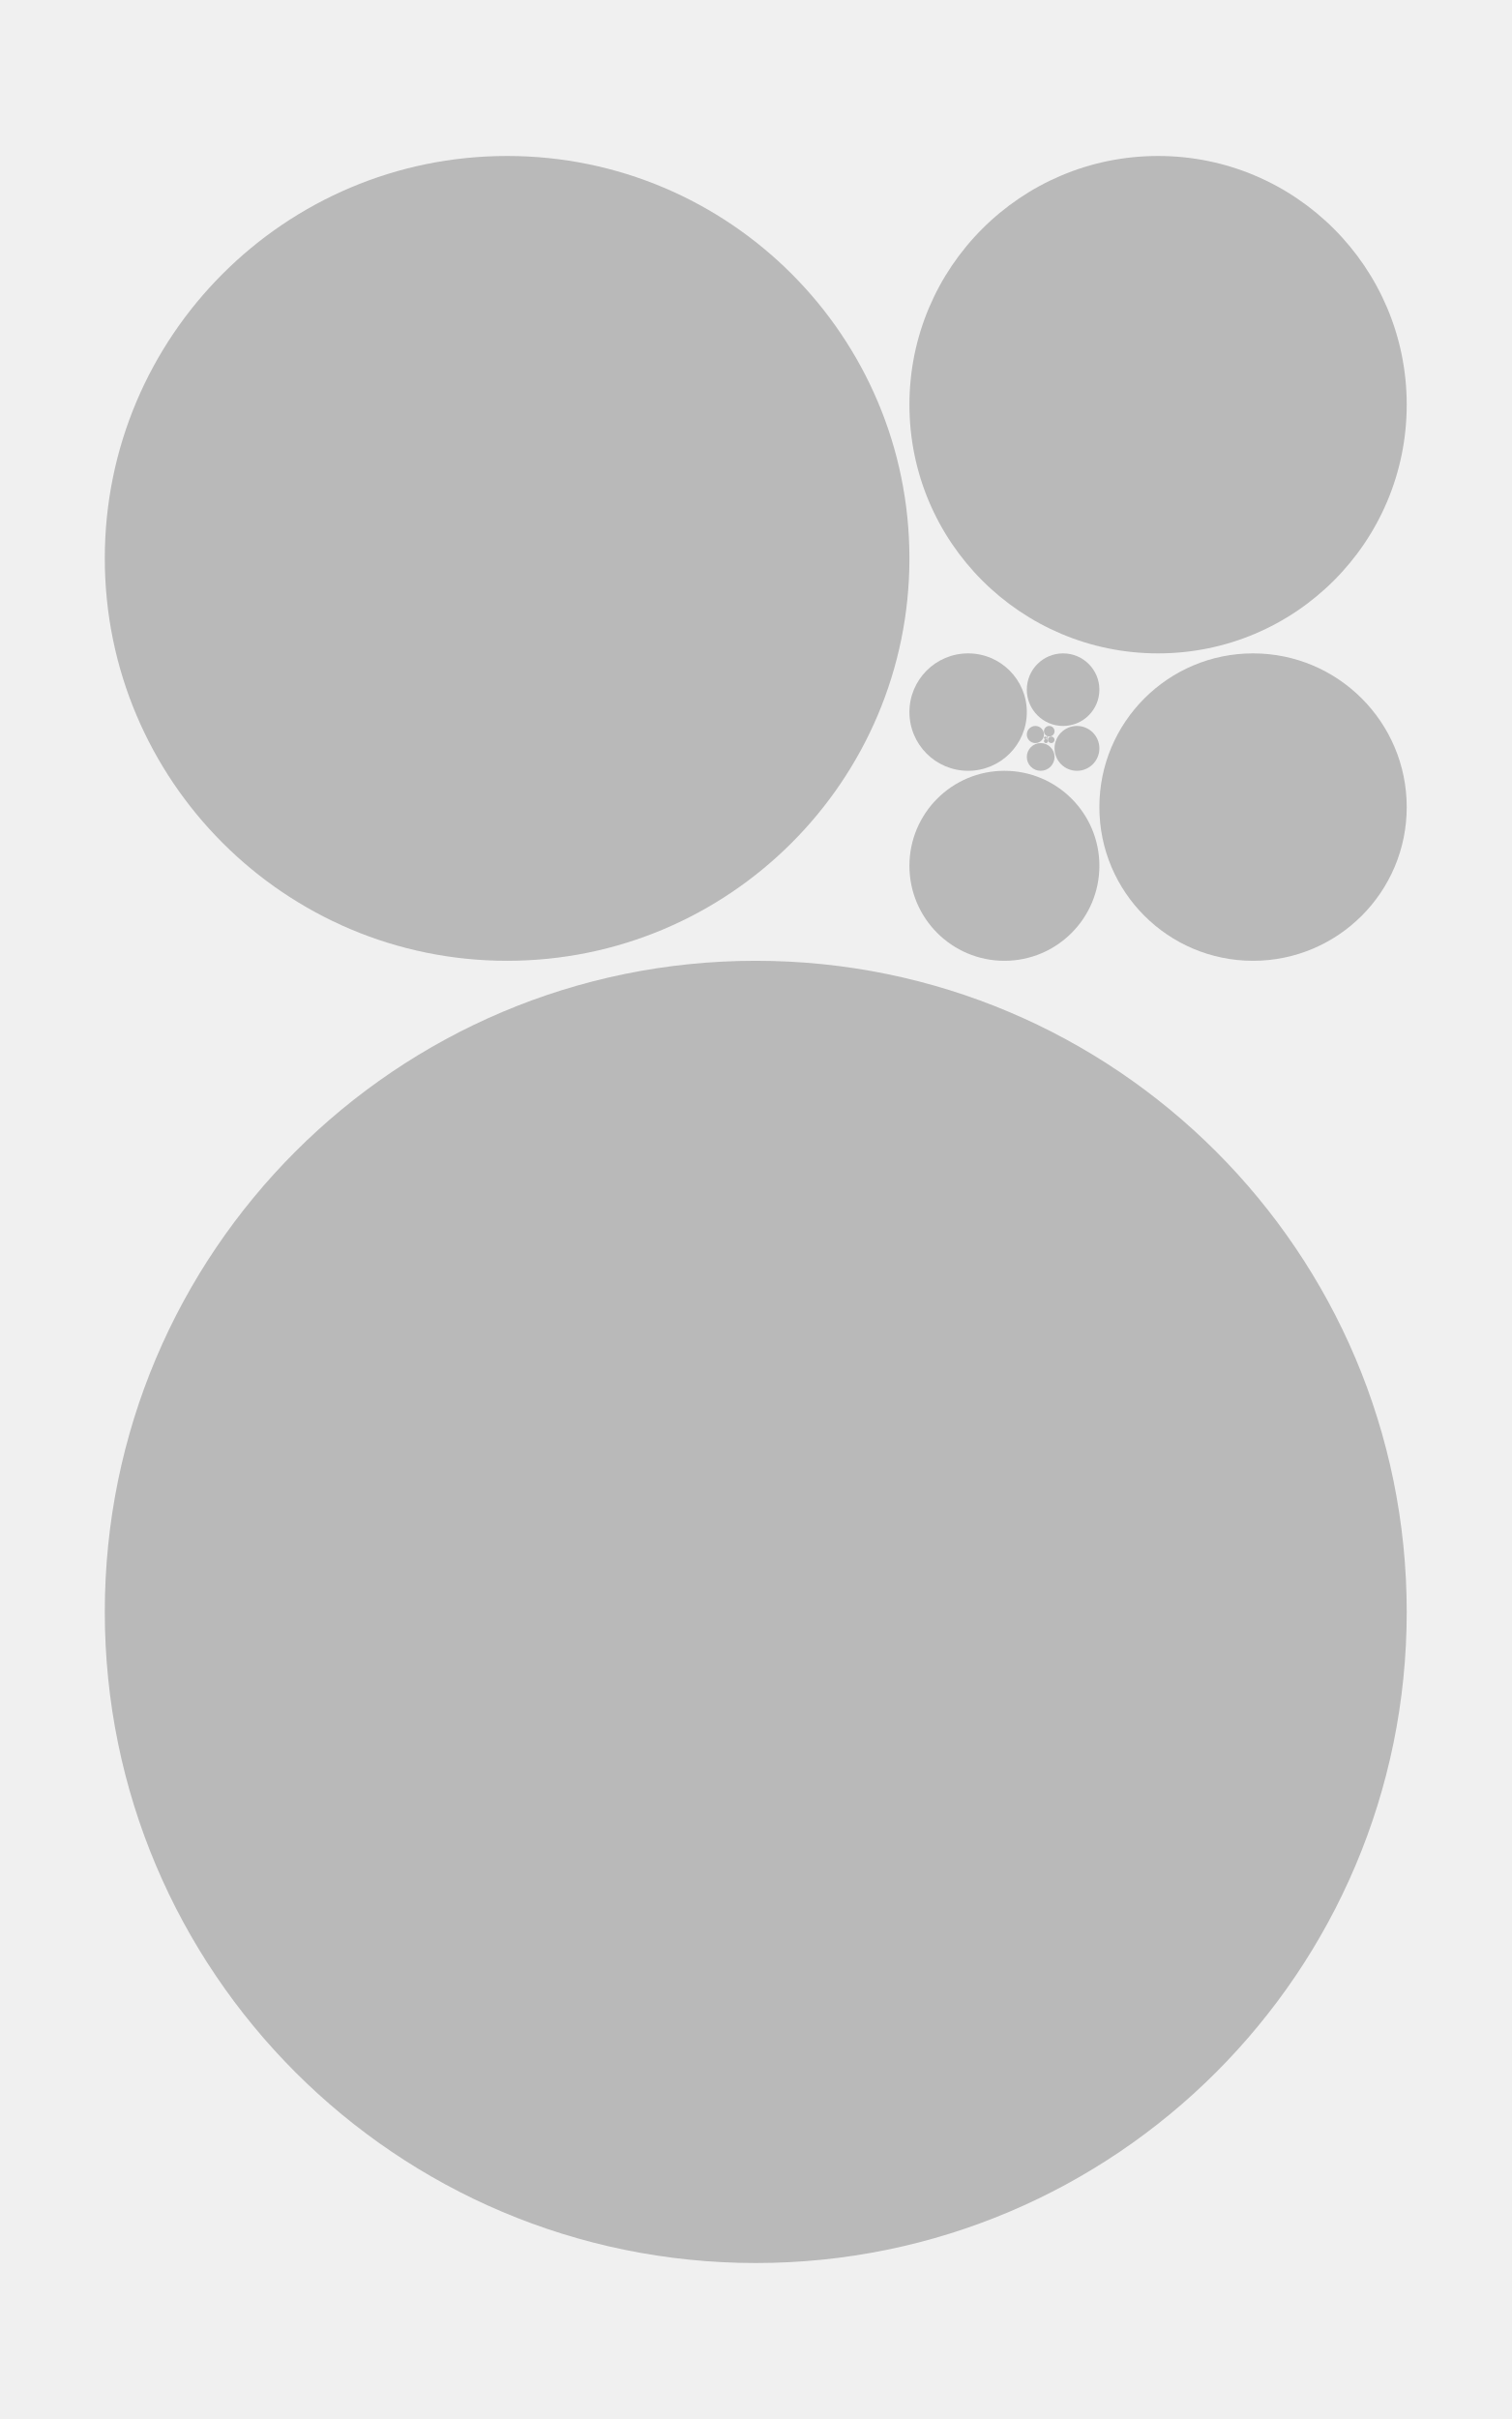
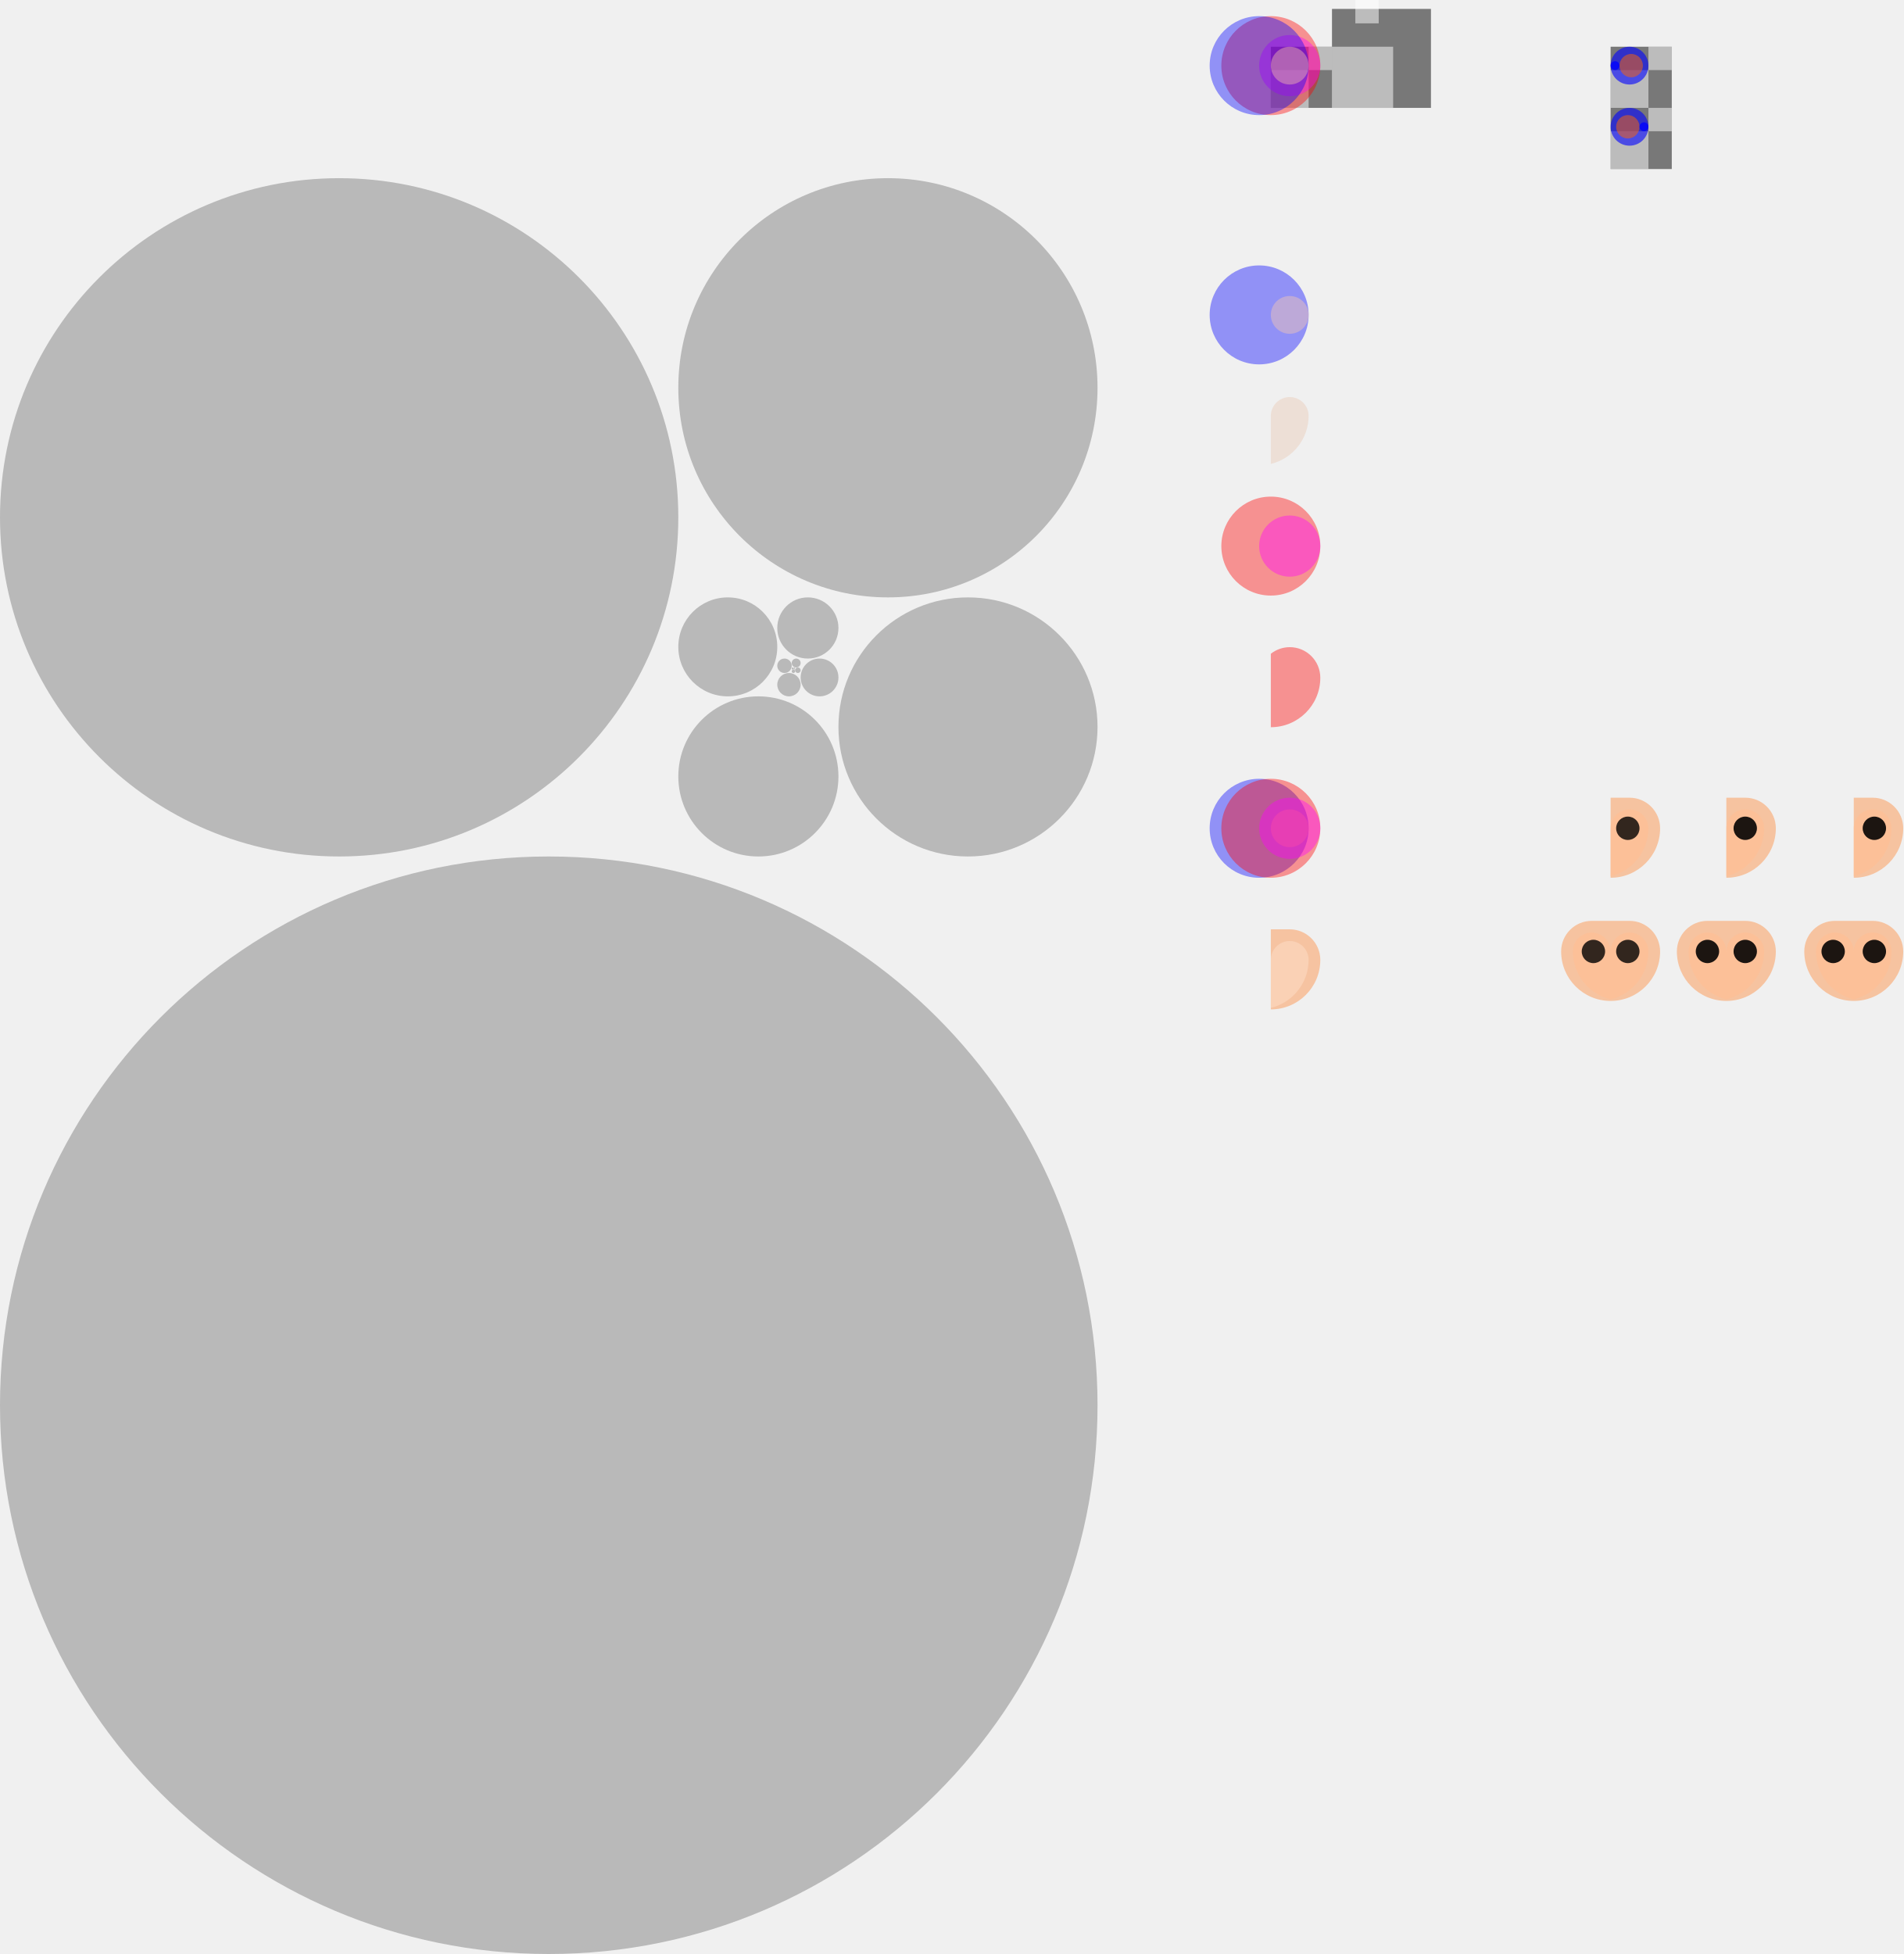
- <svg xmlns="http://www.w3.org/2000/svg" width="3000" height="4800" viewBox="0 0 3000 4800" version="1.1" id="svg1">
+ <svg xmlns="http://www.w3.org/2000/svg" width="4480.949" height="4600.5" viewBox="0 0 4480.949 4600.5" version="1.1" id="svg1">
  <defs id="defs1" />
-   <circle style="fill:#666666;fill-opacity:0.397;stroke:none;stroke-width:0.995;paint-order:markers fill stroke" id="fibonacci-2584" cx="1500" cy="3198.5" r="1292" />
-   <circle style="fill:#666666;fill-opacity:0.397;stroke:none;stroke-width:0.615;paint-order:markers fill stroke" id="fibonacci-1597" cx="1006.5" cy="1108" r="798.5" />
-   <circle style="fill:#666666;fill-opacity:0.397;stroke:none;stroke-width:0.38;paint-order:markers fill stroke" id="fibonacci-987" cx="2298.5" cy="803" r="493.5" />
-   <circle style="fill:#666666;fill-opacity:0.397;stroke:none;stroke-width:0.235;paint-order:markers fill stroke" id="fibonacci-610" cx="2487" cy="1601.5" r="305" />
-   <circle style="fill:#666666;fill-opacity:0.397;stroke:none;stroke-width:0.1;paint-order:markers fill stroke" id="fibonacci-377" cx="1993.5" cy="1718" r="188.5" />
-   <circle style="fill:#666666;fill-opacity:0.397;stroke:none;stroke-width:0.1;paint-order:markers fill stroke" id="fibonacci-233" cx="1921.5" cy="1413" r="116.5" />
-   <circle id="fibonacci-144" cx="2110" cy="1368.5" r="72" style="font-variation-settings:normal;vector-effect:none;fill:#666666;fill-opacity:0.397;stroke:none;stroke-width:0.1;stroke-linecap:butt;stroke-linejoin:miter;stroke-miterlimit:4;stroke-dasharray:none;stroke-dashoffset:0;stroke-opacity:1;-inkscape-stroke:none;paint-order:markers fill stroke;stop-color:#000000" />
-   <circle style="fill:#666666;fill-opacity:0.397;stroke:none;stroke-width:0.1;paint-order:markers fill stroke" id="fibonacci-89" cx="2137.5" cy="1485" r="44.5" />
-   <circle style="fill:#666666;fill-opacity:0.397;stroke:none;stroke-width:0.1;paint-order:markers fill stroke" id="fibonacci-55" cx="2065.5" cy="1502" r="27.5" />
-   <circle style="fill:#666666;fill-opacity:0.397;stroke:none;stroke-width:0.1;paint-order:markers fill stroke" id="fibonacci-34" cx="2055" cy="1457.5" r="17" />
-   <circle id="fibonacci-21" cx="2082.5" cy="1451" r="10.5" style="font-variation-settings:normal;vector-effect:none;fill:#666666;fill-opacity:0.397;stroke:none;stroke-width:0.1;stroke-linecap:butt;stroke-linejoin:miter;stroke-miterlimit:4;stroke-dasharray:none;stroke-dashoffset:0;stroke-opacity:1;-inkscape-stroke:none;paint-order:markers fill stroke;stop-color:#000000" />
-   <circle id="fibonacci-13" cx="2086.5" cy="1468" r="6.5" style="font-variation-settings:normal;vector-effect:none;fill:#666666;fill-opacity:0.397;stroke:none;stroke-width:0.1;stroke-linecap:butt;stroke-linejoin:miter;stroke-miterlimit:4;stroke-dasharray:none;stroke-dashoffset:0;stroke-opacity:1;-inkscape-stroke:none;paint-order:markers fill stroke;stop-color:#000000" />
-   <circle style="fill:#666666;fill-opacity:0.397;stroke:none;stroke-width:0.1;paint-order:markers fill stroke" id="fibonacci-8" cx="2076" cy="1470.5" r="4" />
-   <circle style="fill:#666666;fill-opacity:0.397;stroke:none;stroke-width:0.167;paint-order:markers fill stroke" id="fibonacci-5" cx="2074.5" cy="1464" r="2.5" />
-   <circle style="fill:#666666;fill-opacity:0.397;stroke:none;stroke-width:0.1;paint-order:markers fill stroke" id="fibonacci-3" cx="2078.5" cy="1463" r="1.5" />
-   <circle style="fill:#666666;fill-opacity:0.397;stroke:none;stroke-width:0.1;paint-order:markers fill stroke" id="fibonacci-2" cx="2079" cy="1465.5" r="1" />
-   <circle style="fill:#666666;fill-opacity:0.397;stroke:none;stroke-width:0.1;paint-order:markers fill stroke" id="fibonacci-1" r="0.5" cy="1466" cx="2077.5" />
+   <circle style="fill:#666666;fill-opacity:0.397;stroke:none;stroke-width:0.995;paint-order:markers fill stroke" id="fibonacci-2584" cx="1292" cy="3308.5" r="1292" />
+   <circle style="fill:#666666;fill-opacity:0.397;stroke:none;stroke-width:0.615;paint-order:markers fill stroke" id="fibonacci-1597" cx="798.5" cy="1218" r="798.5" />
+   <circle style="fill:#666666;fill-opacity:0.397;stroke:none;stroke-width:0.38;paint-order:markers fill stroke" id="fibonacci-987" cx="2090.5" cy="913" r="493.5" />
+   <circle style="fill:#666666;fill-opacity:0.397;stroke:none;stroke-width:0.235;paint-order:markers fill stroke" id="fibonacci-610" cx="2279" cy="1711.5" r="305" />
+   <circle style="fill:#666666;fill-opacity:0.397;stroke:none;stroke-width:0.1;paint-order:markers fill stroke" id="fibonacci-377" cx="1785.5" cy="1828" r="188.5" />
+   <circle style="fill:#666666;fill-opacity:0.397;stroke:none;stroke-width:0.1;paint-order:markers fill stroke" id="fibonacci-233" cx="1713.5" cy="1523" r="116.5" />
+   <circle id="fibonacci-144" cx="1902" cy="1478.5" r="72" style="font-variation-settings:normal;vector-effect:none;fill:#666666;fill-opacity:0.397;stroke:none;stroke-width:0.1;stroke-linecap:butt;stroke-linejoin:miter;stroke-miterlimit:4;stroke-dasharray:none;stroke-dashoffset:0;stroke-opacity:1;-inkscape-stroke:none;paint-order:markers fill stroke;stop-color:#000000" />
+   <circle style="fill:#666666;fill-opacity:0.397;stroke:none;stroke-width:0.1;paint-order:markers fill stroke" id="fibonacci-89" cx="1929.5" cy="1595" r="44.5" />
+   <circle style="fill:#666666;fill-opacity:0.397;stroke:none;stroke-width:0.1;paint-order:markers fill stroke" id="fibonacci-55" cx="1857.5" cy="1612" r="27.5" />
+   <circle style="fill:#666666;fill-opacity:0.397;stroke:none;stroke-width:0.1;paint-order:markers fill stroke" id="fibonacci-34" cx="1847" cy="1567.5" r="17" />
+   <circle id="fibonacci-21" cx="1874.5" cy="1561" r="10.5" style="font-variation-settings:normal;vector-effect:none;fill:#666666;fill-opacity:0.397;stroke:none;stroke-width:0.1;stroke-linecap:butt;stroke-linejoin:miter;stroke-miterlimit:4;stroke-dasharray:none;stroke-dashoffset:0;stroke-opacity:1;-inkscape-stroke:none;paint-order:markers fill stroke;stop-color:#000000" />
+   <circle id="fibonacci-13" cx="1878.5" cy="1578" r="6.5" style="font-variation-settings:normal;vector-effect:none;fill:#666666;fill-opacity:0.397;stroke:none;stroke-width:0.1;stroke-linecap:butt;stroke-linejoin:miter;stroke-miterlimit:4;stroke-dasharray:none;stroke-dashoffset:0;stroke-opacity:1;-inkscape-stroke:none;paint-order:markers fill stroke;stop-color:#000000" />
+   <circle style="fill:#666666;fill-opacity:0.397;stroke:none;stroke-width:0.1;paint-order:markers fill stroke" id="fibonacci-8" cx="1868" cy="1580.5" r="4" />
+   <circle style="fill:#666666;fill-opacity:0.397;stroke:none;stroke-width:0.167;paint-order:markers fill stroke" id="fibonacci-5" cx="1866.5" cy="1574" r="2.5" />
+   <circle style="fill:#666666;fill-opacity:0.397;stroke:none;stroke-width:0.1;paint-order:markers fill stroke" id="fibonacci-3" cx="1870.5" cy="1573" r="1.5" />
+   <circle style="fill:#666666;fill-opacity:0.397;stroke:none;stroke-width:0.1;paint-order:markers fill stroke" id="fibonacci-2" cx="1871" cy="1575.5" r="1" />
+   <circle style="fill:#666666;fill-opacity:0.397;stroke:none;stroke-width:0.1;paint-order:markers fill stroke" id="fibonacci-1" r="0.5" cy="1576" cx="1869.5" />
+   <rect style="fill:#000000;fill-opacity:0.501;stroke-width:0.318;-inkscape-stroke:none;paint-order:markers fill stroke" id="rect1" width="144" height="144" x="2992" y="110" ry="0" />
+   <rect style="fill:#000000;fill-opacity:0.501;stroke-width:0.515;-inkscape-stroke:none;paint-order:markers fill stroke" id="rect11" width="233" height="233" x="3136" y="21" ry="0" />
+   <rect style="fill:#ffffff;fill-opacity:0.501;stroke:none;stroke-width:0.197;-inkscape-stroke:none;paint-order:markers fill stroke" id="rect2" width="89" height="89" x="2992" y="165" ry="7.0345879e-05" />
+   <rect style="fill:#ffffff;fill-opacity:0.501;stroke-width:0.121;-inkscape-stroke:none;paint-order:markers fill stroke" id="rect3" width="55" height="55" x="3081" y="110" ry="4.3472239e-05" />
+   <rect style="fill:#ffffff;fill-opacity:0.501;stroke-width:0.318;-inkscape-stroke:none;paint-order:markers fill stroke" id="rect13" width="144" height="144" x="3136" y="110" ry="0" />
+   <path id="circle13" style="fill:#e9c6af;fill-opacity:0.397;stroke:none;stroke-width:0.09;paint-order:markers fill stroke" d="m 3036.5,934.838 c -24.577,0 -44.5,19.923 -44.5,44.5 V 1092.277 c 52.132,-12.664 88.876,-59.291 89,-112.939 -0.067,-1.723 -0.172,-3.444 -0.315,-5.162 -2.619,-22.422 -21.611,-39.331 -44.185,-39.338 z" />
+   <g id="g23" transform="translate(-2008,110.0002)">
+     <circle style="fill:#0000ff;fill-opacity:0.397;stroke:none;stroke-width:0.09;paint-order:markers fill stroke" id="circle16" cx="4972.5" cy="631.399" r="116.5" />
+     <circle style="fill:#ffccaa;fill-opacity:0.397;stroke:none;stroke-width:0.034;paint-order:markers fill stroke" id="circle17" cx="5044.5" cy="631.399" r="44.5" />
+   </g>
+   <circle style="fill:#ff0000;fill-opacity:0.397;stroke:none;stroke-width:0.09;paint-order:markers fill stroke" id="circle27" cx="2992" cy="154.5" r="116.5" />
+   <circle style="fill:#ff00ff;fill-opacity:0.397;stroke:none;stroke-width:0.055;paint-order:markers fill stroke" id="circle25" cx="3036.5" cy="154.5" r="72" />
+   <circle style="fill:#0000ff;fill-opacity:0.397;stroke:none;stroke-width:0.09;paint-order:markers fill stroke" id="circle7" cx="2964.5" cy="154.5" r="116.5" />
+   <circle style="fill:#ffccaa;fill-opacity:0.397;stroke:none;stroke-width:0.034;paint-order:markers fill stroke" id="circle8" cx="3036.5" cy="154.5" r="44.5" />
+   <rect style="fill:#ffffff;fill-opacity:0.501;stroke-width:0.121;-inkscape-stroke:none;paint-order:markers fill stroke" id="rect25" width="55" height="55" x="3191" y="0" ry="4.3472239e-05" />
+   <g id="g54" transform="translate(-2008,110.0002)">
+     <circle style="fill:#ff0000;fill-opacity:0.397;stroke:none;stroke-width:0.09;paint-order:markers fill stroke" id="circle28" cx="5000" cy="1175.716" r="116.5" />
+     <circle style="fill:#ff00ff;fill-opacity:0.397;stroke:none;stroke-width:0.055;paint-order:markers fill stroke" id="circle29" cx="5044.5" cy="1175.716" r="72" />
+   </g>
+   <path id="circle30" style="fill:#ff0000;fill-opacity:0.397;stroke:none;stroke-width:0.09;paint-order:markers fill stroke" d="m 3036.5,1523.655 a 72,72 0 0 0 -44.5,15.602 v 112.797 60.102 a 116.5,116.5 0 0 0 116.5,-116.5 72,72 0 0 0 -72,-72 z" />
+   <path id="circle32" style="fill:#ff7f2a;fill-opacity:0.397;stroke:none;stroke-width:0.09;paint-order:markers fill stroke" d="m 3036.5,2188.032 h -44.5 v 128.398 60.102 c 64.341,0 116.5,-52.159 116.5,-116.5 0,-39.764 -32.236,-72 -72,-72 z" />
+   <path id="circle34" style="fill:#ffe6d5;fill-opacity:0.397;stroke:none;stroke-width:0.09;paint-order:markers fill stroke" d="m 3036.5,2215.532 a 44.5,44.5 0 0 0 -44.5,44.5 v 112.937 a 116.5,116.5 0 0 0 89,-112.937 116.5,116.5 0 0 0 -0.315,-5.166 44.5,44.5 0 0 0 -44.185,-39.334 z" />
+   <rect style="fill:#000000;fill-opacity:0.501;stroke-width:0.318;-inkscape-stroke:none;paint-order:markers fill stroke" id="rect39" width="144" height="144" x="3792" y="110" ry="0" />
+   <rect style="fill:#ffffff;fill-opacity:0.501;stroke:none;stroke-width:0.197;-inkscape-stroke:none;paint-order:markers fill stroke" id="rect41" width="89" height="89" x="3792" y="165" ry="7.0345879e-05" />
+   <rect style="fill:#ffffff;fill-opacity:0.501;stroke-width:0.121;-inkscape-stroke:none;paint-order:markers fill stroke" id="rect42" width="55" height="55" x="3881" y="110" ry="4.3472239e-05" />
+   <circle style="fill:#0000ff;fill-opacity:0.6;stroke:none;stroke-width:0.034;paint-order:markers fill stroke" id="circle46" cx="3836.5" cy="154.5" r="44.5" />
+   <circle style="fill:#ff6600;fill-opacity:0.5;stroke:none;stroke-width:0.1;paint-order:markers fill stroke" id="circle47" cx="3840.5" cy="154.5" r="27.5" />
+   <circle id="circle49" cx="3802.5" cy="154.5" r="10.5" style="font-variation-settings:normal;vector-effect:none;fill:#0000ff;fill-opacity:0.8;stroke:none;stroke-width:0.1;stroke-linecap:butt;stroke-linejoin:miter;stroke-miterlimit:4;stroke-dasharray:none;stroke-dashoffset:0;stroke-opacity:1;-inkscape-stroke:none;paint-order:markers fill stroke;stop-color:#000000" />
+   <rect style="fill:#000000;fill-opacity:0.501;stroke-width:0.318;-inkscape-stroke:none;paint-order:markers fill stroke" id="rect50" width="144" height="144" x="3792" y="254" ry="0" />
+   <rect style="fill:#ffffff;fill-opacity:0.501;stroke:none;stroke-width:0.197;-inkscape-stroke:none;paint-order:markers fill stroke" id="rect51" width="89" height="89" x="3792" y="309" ry="7.0345879e-05" />
+   <rect style="fill:#ffffff;fill-opacity:0.501;stroke-width:0.121;-inkscape-stroke:none;paint-order:markers fill stroke" id="rect52" width="55" height="55" x="3881" y="254" ry="4.3472239e-05" />
+   <circle style="fill:#0000ff;fill-opacity:0.6;stroke:none;stroke-width:0.034;paint-order:markers fill stroke" id="circle52" cx="-3836.5" cy="298.5" r="44.5" transform="scale(-1,1)" />
+   <circle style="fill:#ff6600;fill-opacity:0.5;stroke:none;stroke-width:0.1;paint-order:markers fill stroke" id="circle53" cx="-3832.5" cy="298.5" r="27.5" transform="scale(-1,1)" />
+   <circle id="circle54" cx="-3870.5" cy="298.5" r="10.5" style="font-variation-settings:normal;vector-effect:none;fill:#0000ff;fill-opacity:0.8;stroke:none;stroke-width:0.1;stroke-linecap:butt;stroke-linejoin:miter;stroke-miterlimit:4;stroke-dasharray:none;stroke-dashoffset:0;stroke-opacity:1;-inkscape-stroke:none;paint-order:markers fill stroke;stop-color:#000000" transform="scale(-1,1)" />
+   <g id="g64" transform="translate(-2008,1318.695)">
+     <circle style="fill:#0000ff;fill-opacity:0.397;stroke:none;stroke-width:0.09;paint-order:markers fill stroke" id="circle63" cx="4972.5" cy="631.399" r="116.5" />
+     <circle style="fill:#ffccaa;fill-opacity:0.397;stroke:none;stroke-width:0.034;paint-order:markers fill stroke" id="circle64" cx="5044.5" cy="631.399" r="44.5" />
+   </g>
+   <g id="g66" transform="translate(-2008,774.3776)">
+     <circle style="fill:#ff0000;fill-opacity:0.397;stroke:none;stroke-width:0.09;paint-order:markers fill stroke" id="circle65" cx="5000" cy="1175.716" r="116.5" />
+     <circle style="fill:#ff00ff;fill-opacity:0.397;stroke:none;stroke-width:0.055;paint-order:markers fill stroke" id="circle66" cx="5044.5" cy="1175.716" r="72" />
+   </g>
+   <path id="circle115" style="fill:#ff7e28;fill-opacity:0.396;stroke:none;stroke-width:0.09;paint-order:markers fill stroke" d="m 3836.5,1878.094 -44.5,2e-4 v 128.398 60.102 c 64.341,0 116.5,-52.159 116.5,-116.5 0,-39.764 -32.236,-72 -72,-72 z" />
+   <path id="circle113" style="fill:#ffbe94;fill-opacity:0.635;stroke:none;stroke-width:0.09;paint-order:markers fill stroke" d="m 3836.5,1905.594 a 44.5,44.5 0 0 0 -44.5,44.5 v 112.937 a 116.5,116.5 0 0 0 89,-112.937 116.5,116.5 0 0 0 -0.315,-5.166 44.5,44.5 0 0 0 -44.185,-39.334 z" />
+   <path id="circle123" style="fill:#ff7e28;fill-opacity:0.396;stroke:none;stroke-width:0.09;paint-order:markers fill stroke" d="m 4408.948,1878.094 -44.5,2e-4 v 128.398 60.102 c 64.341,0 116.5,-52.159 116.5,-116.5 0,-39.764 -32.236,-72 -72,-72 z" />
+   <path id="circle121" style="fill:#ffbe94;fill-opacity:0.635;stroke:none;stroke-width:0.09;paint-order:markers fill stroke" d="m 4408.948,1905.594 a 44.5,44.5 0 0 0 -44.5,44.5 v 112.937 a 116.5,116.5 0 0 0 89,-112.937 116.5,116.5 0 0 0 -0.315,-5.166 44.5,44.5 0 0 0 -44.185,-39.334 z" />
+   <circle style="fill:#000000;fill-opacity:0.8;stroke:none;stroke-width:0.1;paint-order:markers fill stroke" id="circle125" cx="-3832.5" cy="1950.093" r="27.5" transform="scale(-1,1)" />
+   <circle style="fill:#000000;fill-opacity:0.89;stroke:none;stroke-width:0.1;paint-order:markers fill stroke" id="circle127" cx="4412.949" cy="1950.093" r="27.5" />
+   <path id="path137" style="fill:#ff7e28;fill-opacity:0.396;stroke:none;stroke-width:0.09;paint-order:markers fill stroke" d="m 4108.974,1878.094 -44.5,2e-4 v 128.398 60.102 c 64.341,0 116.5,-52.159 116.5,-116.5 0,-39.764 -32.236,-72 -72,-72 z" />
+   <path id="path138" style="fill:#ffbe94;fill-opacity:0.635;stroke:none;stroke-width:0.09;paint-order:markers fill stroke" d="m 4108.974,1905.594 a 44.5,44.5 0 0 0 -44.5,44.5 v 112.937 a 116.5,116.5 0 0 0 89,-112.937 116.5,116.5 0 0 0 -0.315,-5.166 44.5,44.5 0 0 0 -44.185,-39.334 z" />
+   <circle style="fill:#000000;fill-opacity:0.89;stroke:none;stroke-width:0.1;paint-order:markers fill stroke" id="circle138" cx="4108.974" cy="1950.093" r="27.5" />
+   <path id="path139" style="fill:#ff7e28;fill-opacity:0.396;stroke:none;stroke-width:0.09;paint-order:markers fill stroke" d="m 3747.5,2168.094 c -39.764,0 -72,32.236 -72,72 0,64.341 52.159,116.5 116.5,116.5 64.341,0 116.5,-52.159 116.5,-116.5 0,-39.764 -32.236,-72 -72,-72 z" />
+   <path id="path140" style="fill:#ffbe94;fill-opacity:0.635;stroke:none;stroke-width:0.09;paint-order:markers fill stroke" d="m 3747.5,2195.594 a 44.5,44.5 0 0 0 -44.185,39.334 116.5,116.5 0 0 0 -0.315,5.166 116.5,116.5 0 0 0 89,112.937 116.5,116.5 0 0 0 89,-112.937 116.5,116.5 0 0 0 -0.315,-5.166 44.5,44.5 0 0 0 -44.185,-39.334 44.5,44.5 0 0 0 -44.5,44.5 44.5,44.5 0 0 0 -44.5,-44.5 z" />
+   <path id="path141" style="fill:#ff7e28;fill-opacity:0.396;stroke:none;stroke-width:0.09;paint-order:markers fill stroke" d="m 4319.949,2168.094 c -39.764,0 -72,32.236 -72,72 0,64.341 52.159,116.5 116.5,116.5 64.341,0 116.5,-52.159 116.5,-116.5 0,-39.764 -32.236,-72 -72,-72 z" />
+   <path id="path142" style="fill:#ffbe94;fill-opacity:0.635;stroke:none;stroke-width:0.09;paint-order:markers fill stroke" d="m 4319.949,2195.594 a 44.5,44.5 0 0 0 -44.185,39.334 116.5,116.5 0 0 0 -0.315,5.166 116.5,116.5 0 0 0 89,112.937 116.5,116.5 0 0 0 89,-112.937 116.5,116.5 0 0 0 -0.314,-5.166 44.5,44.5 0 0 0 -44.186,-39.334 44.5,44.5 0 0 0 -44.5,44.5 44.5,44.5 0 0 0 -44.5,-44.5 z" />
+   <circle style="fill:#000000;fill-opacity:0.8;stroke:none;stroke-width:0.1;paint-order:markers fill stroke" id="circle142" cx="-3832.5" cy="2240.093" r="27.5" transform="scale(-1,1)" />
+   <circle style="fill:#000000;fill-opacity:0.89;stroke:none;stroke-width:0.1;paint-order:markers fill stroke" id="circle143" cx="4412.949" cy="2240.093" r="27.5" />
+   <path id="path143" style="fill:#ff7e28;fill-opacity:0.396;stroke:none;stroke-width:0.09;paint-order:markers fill stroke" d="m 4019.975,2168.094 c -39.764,0 -72,32.236 -72,72 0,64.341 52.159,116.5 116.5,116.5 64.341,0 116.5,-52.159 116.5,-116.5 0,-39.764 -32.236,-72 -72,-72 z" />
+   <path id="path144" style="fill:#ffbe94;fill-opacity:0.635;stroke:none;stroke-width:0.09;paint-order:markers fill stroke" d="m 4019.975,2195.594 a 44.5,44.5 0 0 0 -44.185,39.334 116.5,116.5 0 0 0 -0.315,5.166 116.5,116.5 0 0 0 89,112.937 116.5,116.5 0 0 0 89,-112.937 116.5,116.5 0 0 0 -0.314,-5.166 44.5,44.5 0 0 0 -44.186,-39.334 44.5,44.5 0 0 0 -44.5,44.5 44.5,44.5 0 0 0 -44.5,-44.5 z" />
+   <circle style="fill:#000000;fill-opacity:0.89;stroke:none;stroke-width:0.1;paint-order:markers fill stroke" id="circle144" cx="4108.974" cy="2240.093" r="27.5" />
+   <circle style="fill:#000000;fill-opacity:0.89;stroke:none;stroke-width:0.1;paint-order:markers fill stroke" id="circle146" cx="-4315.948" cy="2240.093" r="27.5" transform="scale(-1,1)" />
+   <circle style="fill:#000000;fill-opacity:0.89;stroke:none;stroke-width:0.1;paint-order:markers fill stroke" id="circle148" cx="-4019.974" cy="2240.093" r="27.5" transform="scale(-1,1)" />
+   <circle style="fill:#000000;fill-opacity:0.8;stroke:none;stroke-width:0.1;paint-order:markers fill stroke" id="circle150" cx="3751.5" cy="2240.093" r="27.5" />
</svg>
